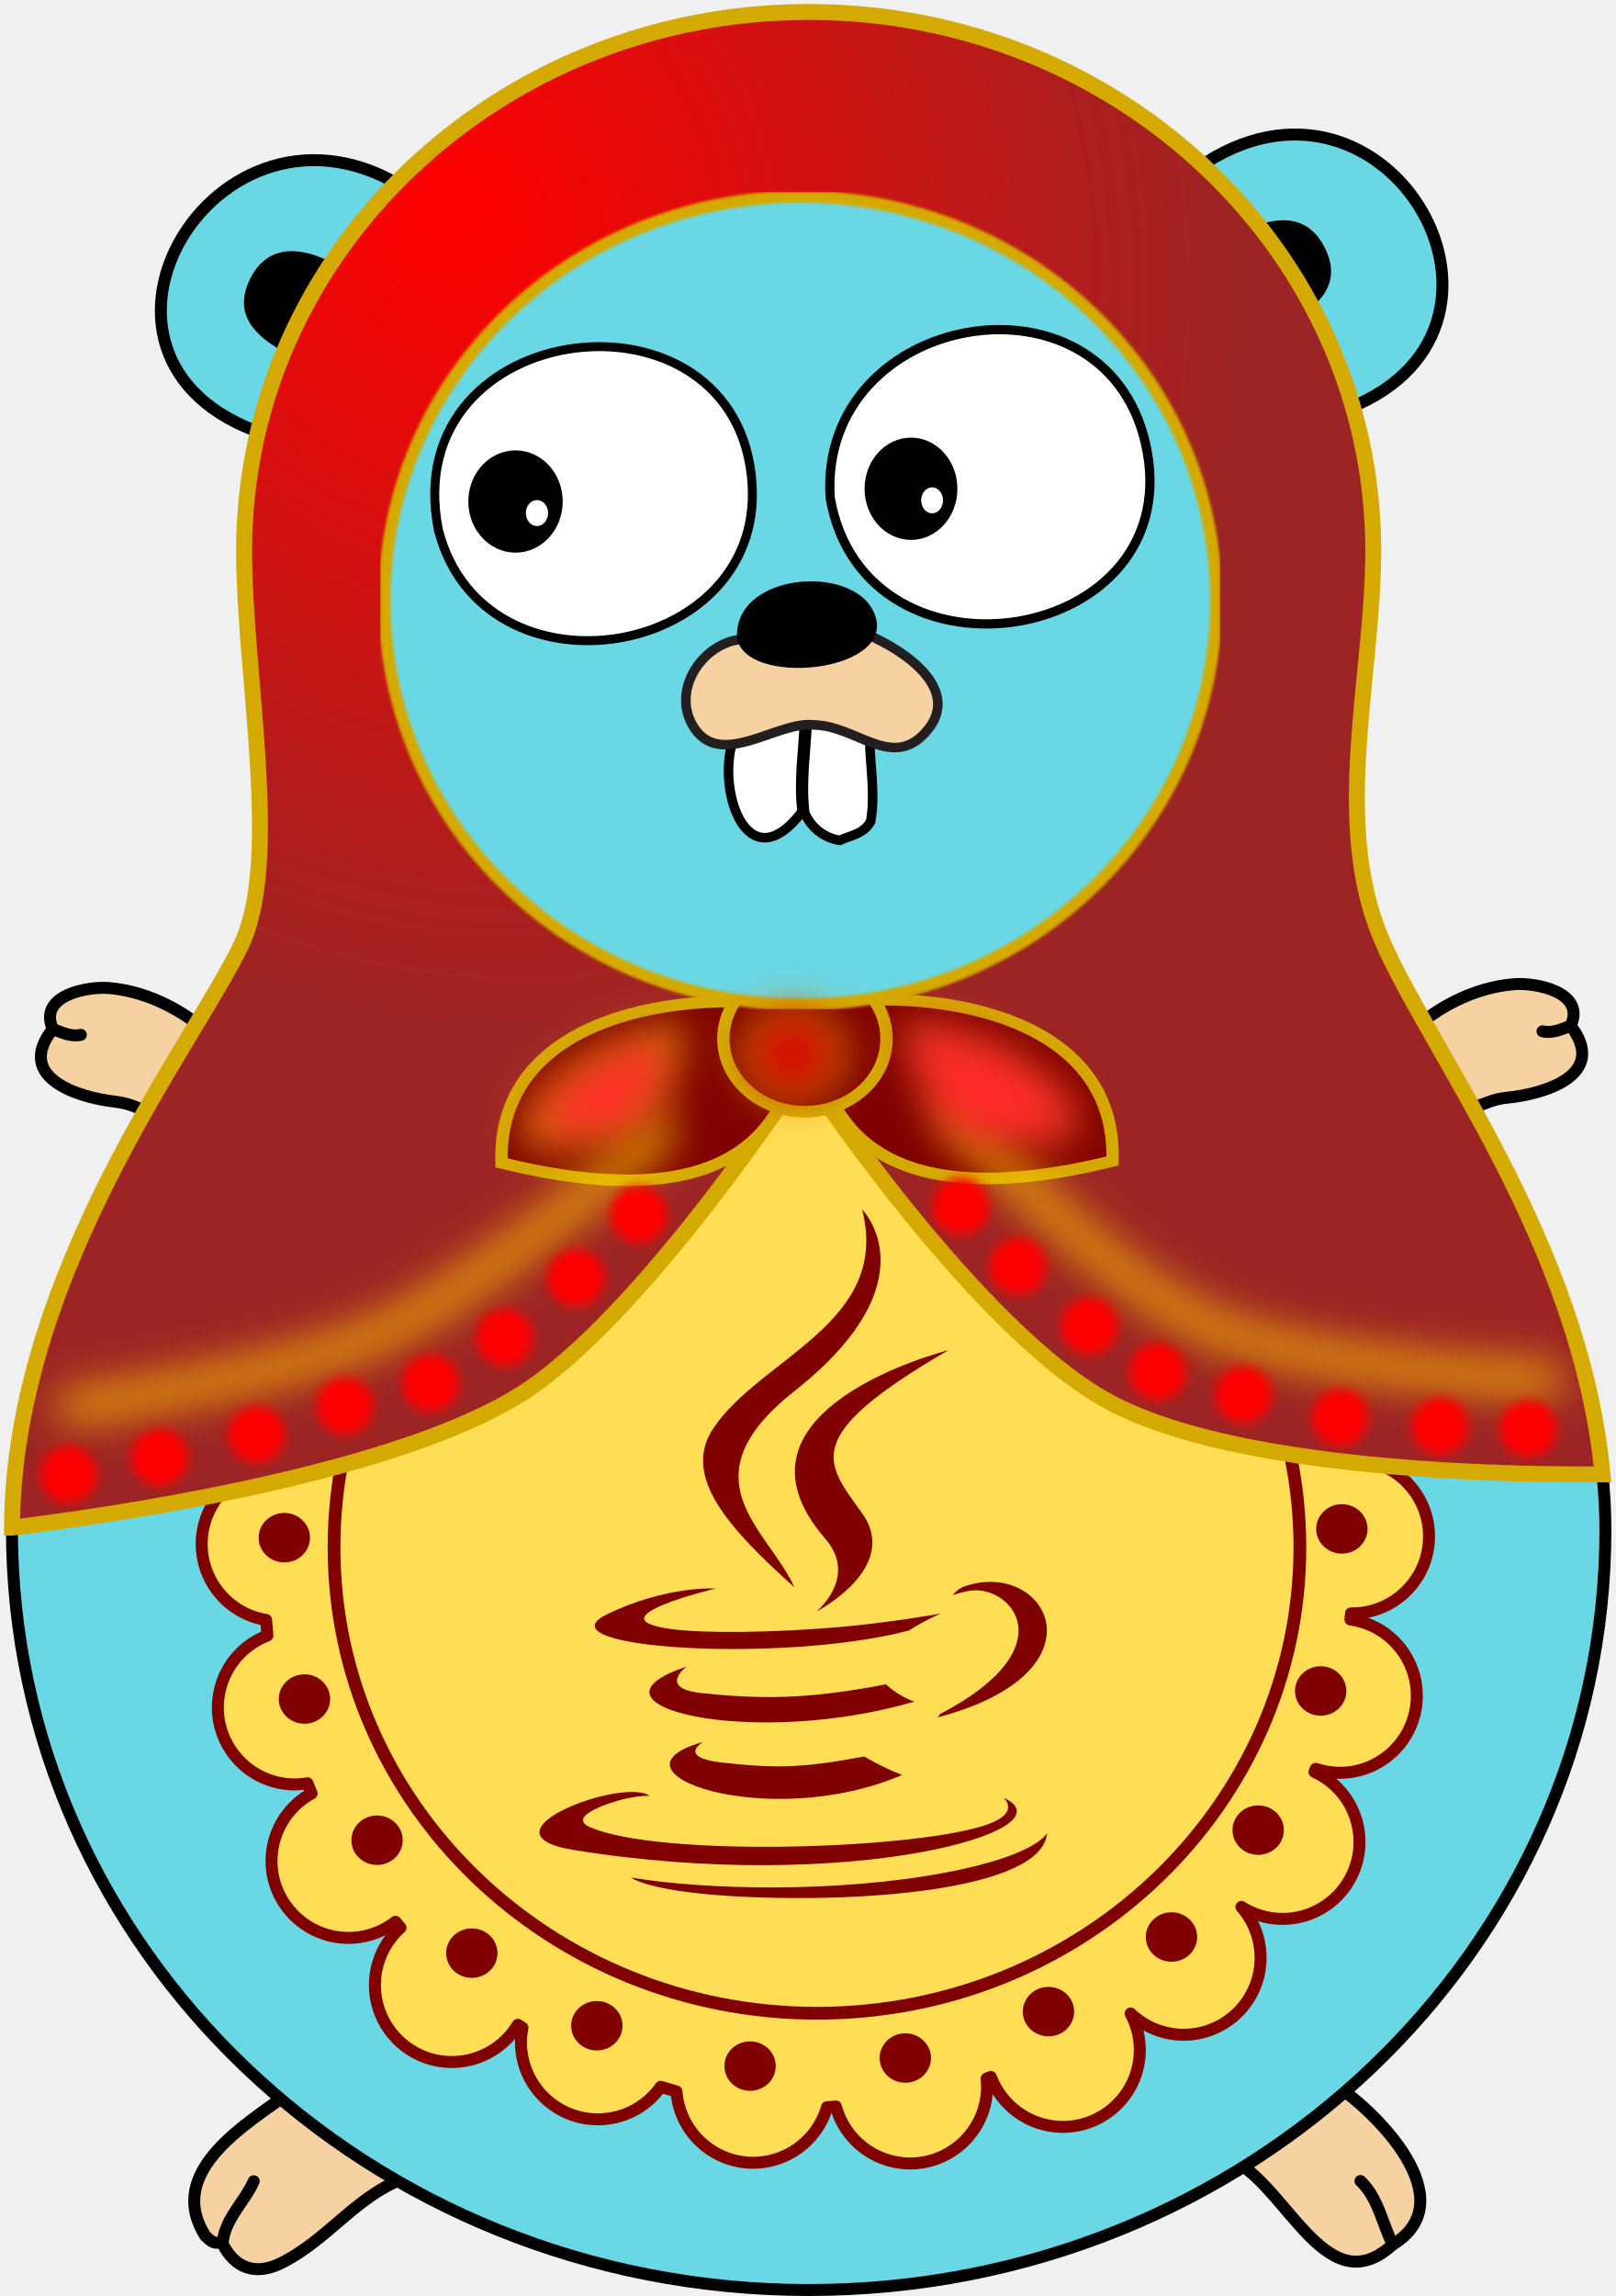
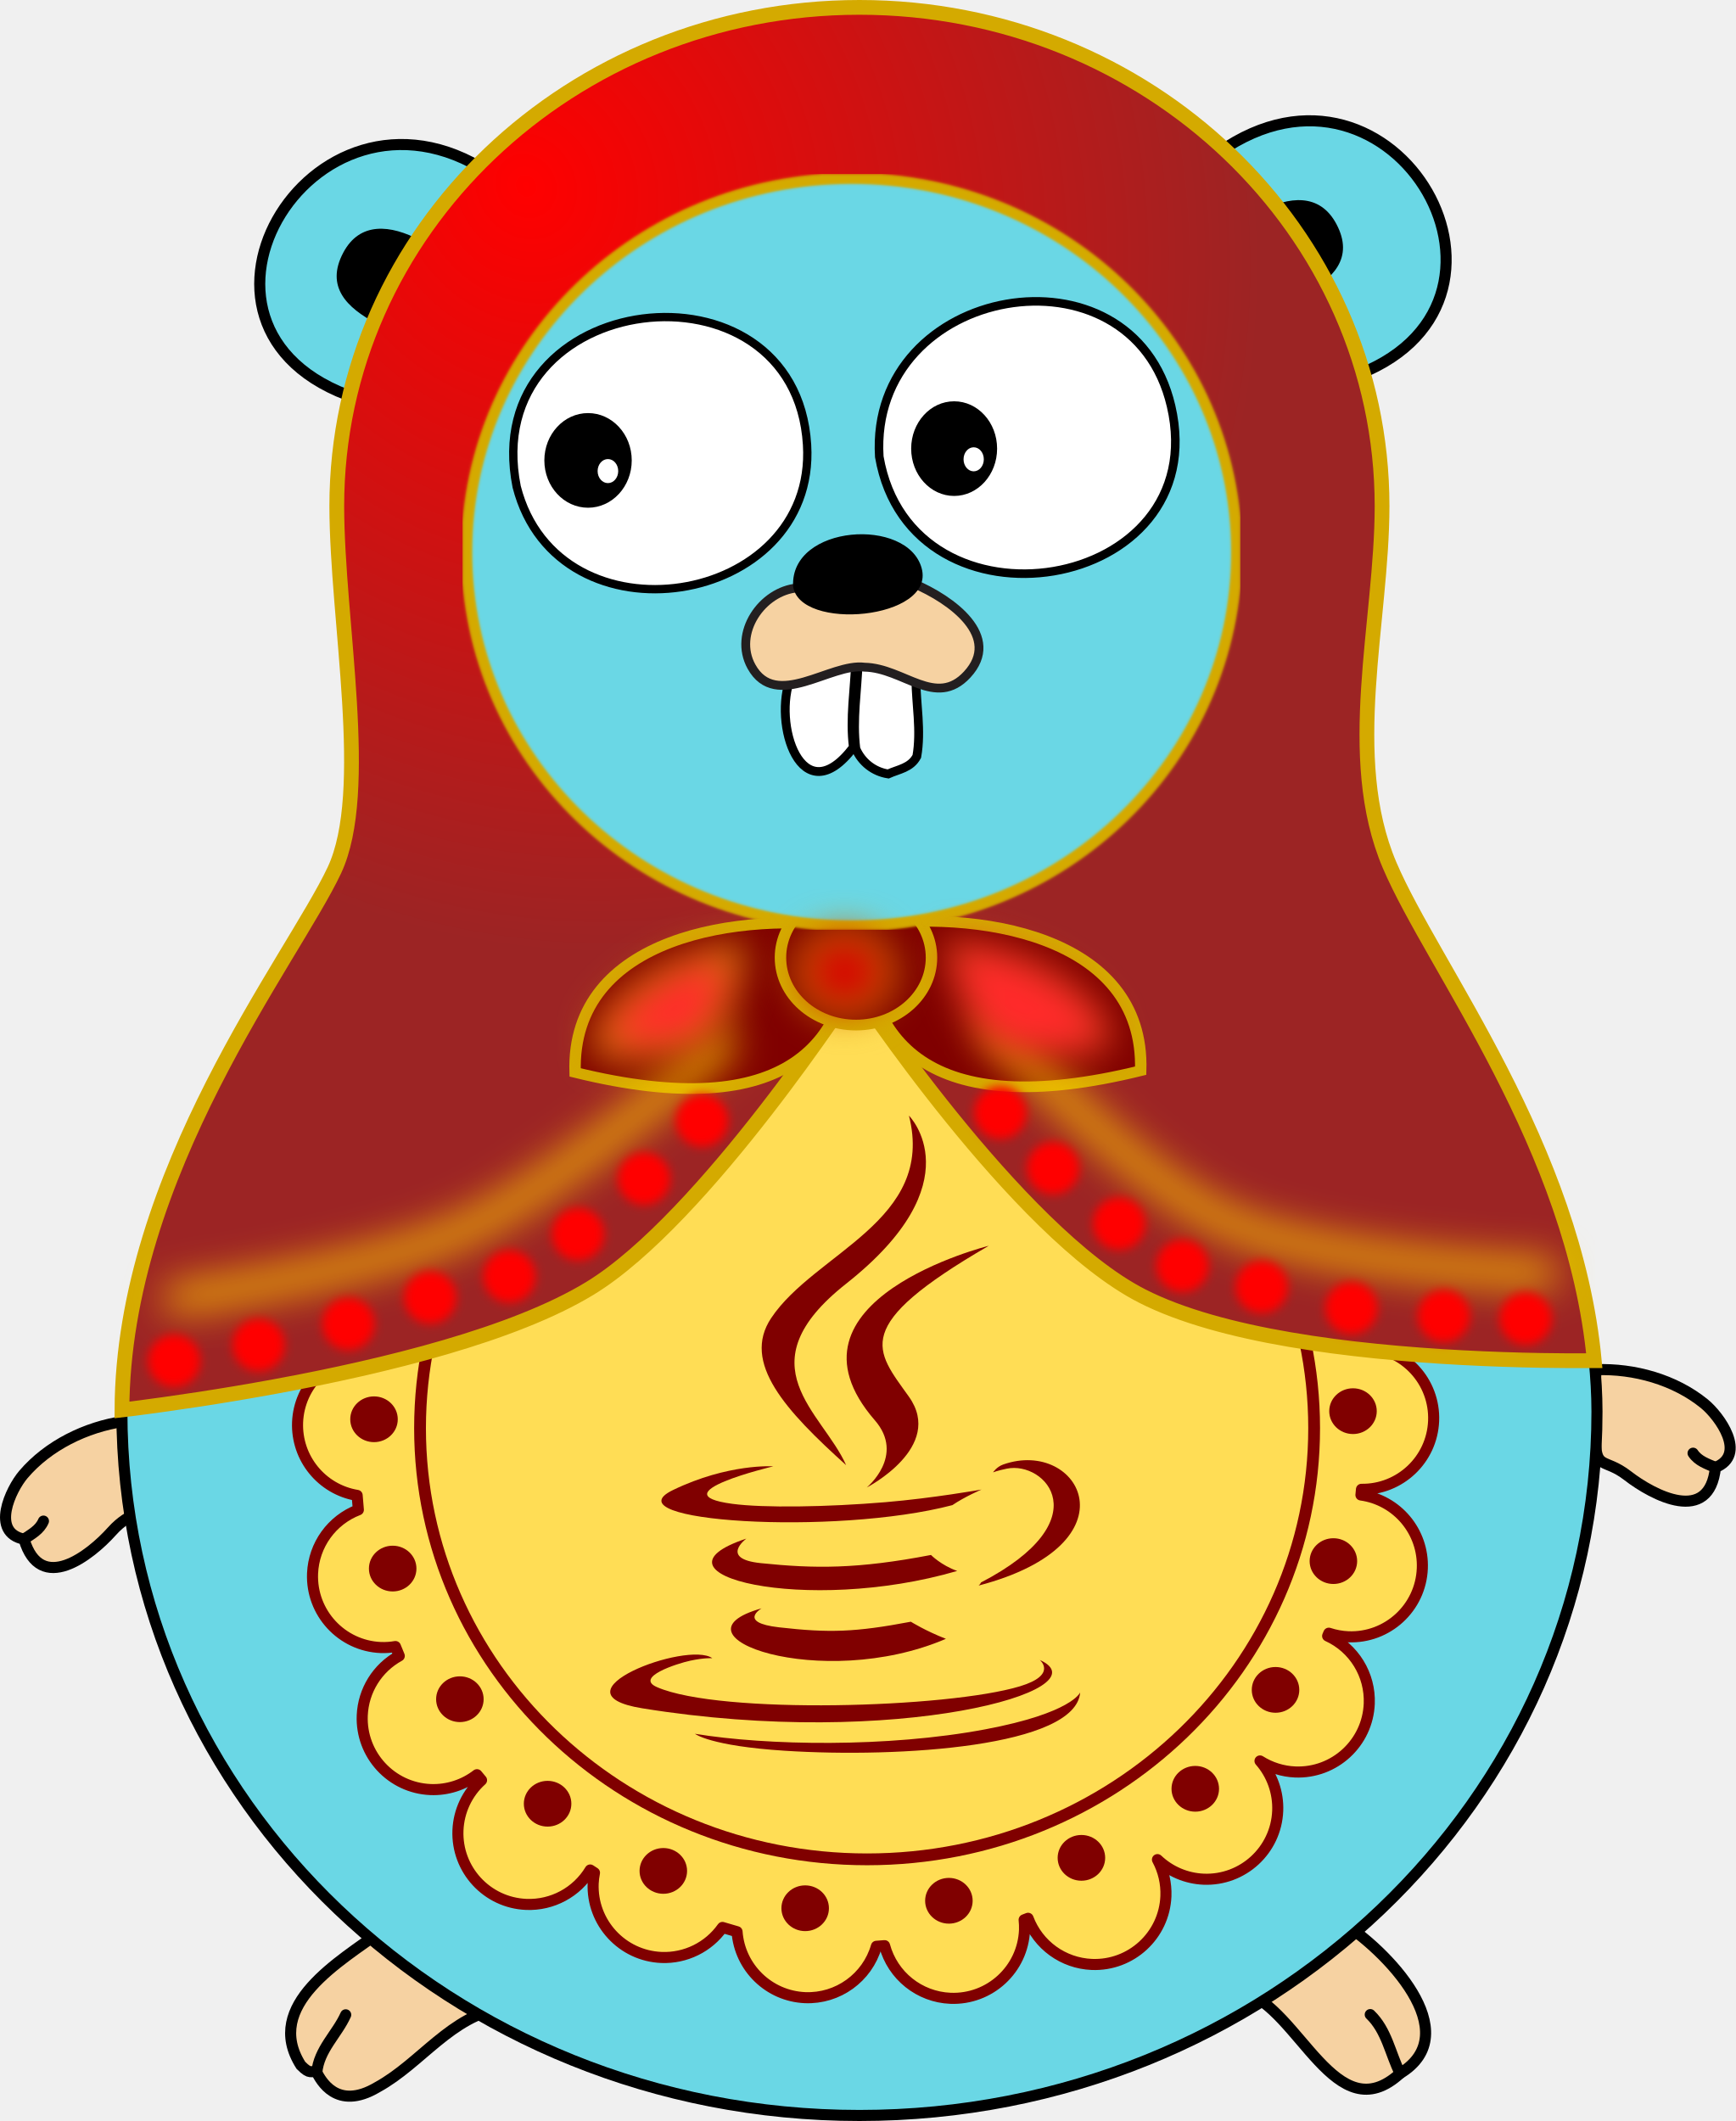
- <svg xmlns="http://www.w3.org/2000/svg" xmlns:xlink="http://www.w3.org/1999/xlink" version="1.1" id="レイヤー_1" x="0px" y="0px" width="405.372" height="575.93" viewBox="0 0 405.372 575.93" enable-background="new 0 0 401.98 559.472" xml:space="preserve">
+ <svg xmlns="http://www.w3.org/2000/svg" xmlns:xlink="http://www.w3.org/1999/xlink" version="1.1" id="レイヤー_1" x="0px" y="0px" width="470.444" height="574.93" viewBox="0 0 470.444 574.93" enable-background="new 0 0 401.98 559.472" xml:space="preserve">
  <defs id="defs3492">
    <linearGradient id="platok">
      <stop style="stop-color:#ff0000;stop-opacity:1" offset="0" id="stop5815" />
      <stop style="stop-color:#9c2424;stop-opacity:1" offset="1" id="stop5817" />
    </linearGradient>
-     <radialGradient xlink:href="#platok" id="radialGradient5833" cx="65.653" cy="149.769" fx="65.653" fy="149.769" r="201.105" gradientTransform="matrix(0.592481,0.8905042,-0.7931381,0.5277002,192.4589,-86.06438)" gradientUnits="userSpaceOnUse" />
+     <radialGradient xlink:href="#platok" id="radialGradient5833" cx="65.653" cy="149.769" fx="65.653" fy="149.769" r="201.105" gradientTransform="matrix(0.592481,0.8905042,-0.7931381,0.5277002,222.5001,-87.0644)" gradientUnits="userSpaceOnUse" />
    <filter style="color-interpolation-filters:sRGB" id="filter7047" x="-0.268" width="1.536" y="-0.385" height="1.77">
      <feGaussianBlur stdDeviation="4.899" id="feGaussianBlur7049" />
    </filter>
    <filter style="color-interpolation-filters:sRGB" id="filter7051" x="-0.498" width="1.996" y="-0.557" height="2.114">
      <feGaussianBlur stdDeviation="4.899" id="feGaussianBlur7053" />
    </filter>
    <filter style="color-interpolation-filters:sRGB" id="filter7055" x="-0.316" width="1.631" y="-0.42" height="1.84">
      <feGaussianBlur stdDeviation="4.899" id="feGaussianBlur7057" />
    </filter>
    <filter style="color-interpolation-filters:sRGB" id="filter7733" x="-0.009" width="1.017" y="-0.041" height="1.082">
      <feGaussianBlur stdDeviation="1.387" id="feGaussianBlur7735" />
    </filter>
    <filter style="color-interpolation-filters:sRGB" id="filter7765" x="-0.034" width="1.069" y="-0.175" height="1.349">
      <feGaussianBlur stdDeviation="5.375" id="feGaussianBlur7767" />
    </filter>
    <filter style="color-interpolation-filters:sRGB" id="filter7857" x="-0.005" width="1.009" y="-0.005" height="1.01">
      <feGaussianBlur stdDeviation="0.411" id="feGaussianBlur7859" />
    </filter>
  </defs>
-   <g transform="translate(-14.45201,-2.785073)" id="g4680-5">
+   <g transform="translate(15.58921,-3.785093)" id="g4680-5">
    <path style="clip-rule:evenodd;fill:#6ad7e5;fill-opacity:1;fill-rule:evenodd;stroke:#000000;stroke-width:3;stroke-linecap:round" id="path3442-5" d="m 314.895,44.984 c 47.727,-33.523 90.856,42.111 35.388,61.141 L 314.895,44.984 Z" />
    <path style="clip-rule:evenodd;fill-rule:evenodd" id="path3454-1" d="m 337.716,83.667 c 7.955,-4.208 13.791,-9.923 8.925,-19.124 -4.505,-8.518 -12.874,-7.593 -20.83,-3.385 l 11.905,22.509 z" />
  </g>
-   <g id="g3872" transform="translate(475.0953,-6.422516)">
+   <g id="g3872" transform="translate(505.1365,-7.422536)">
    <path id="path3440-6" d="m -405.701,116.242 c -60.297,-16.956 -15.461,-93.664 32.959,-62.113 l -32.959,62.113 z" style="clip-rule:evenodd;fill:#6ad7e5;fill-opacity:1;fill-rule:evenodd;stroke:#000000;stroke-width:3;stroke-linecap:round" />
    <path id="path3452-0" d="m -403.185,95.056 c -7.955,-4.208 -13.791,-9.923 -8.925,-19.124 4.505,-8.518 12.874,-7.593 20.83,-3.385 l -11.905,22.509 z" style="clip-rule:evenodd;fill-rule:evenodd" />
  </g>
-   <g id="g3868" transform="matrix(0.7533333,0.6576389,-0.6576389,0.7533333,568.1992,337.6163)">
+   <g id="g3868" transform="matrix(0.972039,-0.2348195,0.2348195,0.972039,392.0706,10.22863)">
    <path id="path3436-7" d="m -470.35,305.071 c 0.764,15.751 16.499,8.463 23.626,3.539 6.765,-4.675 8.743,-0.789 9.337,-10.015 0.389,-6.064 1.088,-12.128 0.744,-18.216 -10.23,-0.927 -21.357,1.509 -29.744,7.602 -4.32,3.139 -12.42,13.158 -3.963,17.09" style="clip-rule:evenodd;fill:#f6d2a2;fill-rule:evenodd;stroke:#000000;stroke-width:3;stroke-linecap:round" />
    <path id="path3438-1" d="m -470.35,305.071 c 2.29,-0.852 4.717,-1.457 6.271,-3.528" style="clip-rule:evenodd;fill:#c6b198;fill-rule:evenodd;stroke:#000000;stroke-width:3;stroke-linecap:round" />
  </g>
-   <g id="g3864" transform="matrix(0.7619769,-0.6476042,0.6476042,0.7619769,268.9311,-26.05649)">
+   <g id="g3864" transform="matrix(0.9985115,0.05454227,-0.05454227,0.9985115,569.1747,106.0478)">
    <path id="path3456-6" d="m -88.153,296.977 c -0.764,15.751 -16.499,8.463 -23.626,3.539 -6.765,-4.675 -8.743,-0.789 -9.337,-10.015 -0.389,-6.064 -1.088,-12.128 -0.744,-18.216 10.23,-0.927 21.357,1.509 29.744,7.602 4.319,3.139 12.42,13.158 3.963,17.09" style="clip-rule:evenodd;fill:#f6d2a2;fill-rule:evenodd;stroke:#000000;stroke-width:3;stroke-linecap:round" />
    <path id="path3458-9" d="m -88.153,296.977 c -2.29,-0.852 -4.717,-1.457 -6.271,-3.528" style="clip-rule:evenodd;fill:#c6b198;fill-rule:evenodd;stroke:#000000;stroke-width:3;stroke-linecap:round" />
  </g>
-   <path style="clip-rule:evenodd;fill:#f6d2a2;fill-rule:evenodd;stroke:#000000;stroke-width:3;stroke-linecap:round" d="m 333.354,521.844 c 12.123,7.501 34.282,30.182 16.096,41.18 -17.474,15.999 -27.254,-17.561 -42.591,-22.211 6.605,-8.97 14.977,-17.149 26.495,-18.969 z" id="path3444-5" />
-   <path style="clip-rule:evenodd;fill:none;fill-rule:evenodd;stroke:#000000;stroke-width:3;stroke-linecap:round" d="m 349.45,563.023 c -2.696,-5.361 -3.601,-11.618 -8.102,-15.939" id="path3446-0" />
-   <path style="clip-rule:evenodd;fill:#f6d2a2;fill-rule:evenodd;stroke:#000000;stroke-width:3;stroke-linecap:round" d="m 106.383,545.184 c -14.229,2.202 -22.238,15.039 -34.1,21.558 -11.178,6.665 -15.454,-2.134 -16.461,-3.92 -1.752,-0.799 -1.605,0.744 -4.309,-1.979 -10.362,-16.354 10.797,-28.308 21.815,-36.432 15.346,-3.102 24.963,10.202 33.055,20.773 z" id="path3448-9" />
-   <path style="clip-rule:evenodd;fill:none;fill-rule:evenodd;stroke:#000000;stroke-width:3;stroke-linecap:round" d="m 55.823,562.821 c 0.542,-6.233 5.484,-10.407 7.838,-15.677" id="path3450-2" />
-   <path style="fill:#6ad7e5;fill-opacity:1;stroke:#000000;stroke-width:3;stroke-miterlimit:4;stroke-dasharray:none" d="m 3.013,383.176 c -5.6e-4,0.147 -0.019,0.291 -0.019,0.438 -1.3e-4,105.385 89.499,190.816 199.902,190.816 110.404,8.7e-4 199.904,-85.431 199.904,-190.816 -0.005,-4.655 -0.294,-9.237 -0.725,-13.777 -4.407,0.017 -9.089,0.021 -14.555,-0.08 -6.562,-0.121 -13.76,-0.351 -21.289,-0.75 -7.529,-0.399 -15.389,-0.969 -23.275,-1.766 -7.886,-0.797 -15.797,-1.822 -23.43,-3.135 -3.816,-0.656 -7.564,-1.384 -11.203,-2.191 -3.639,-0.808 -7.168,-1.696 -10.553,-2.67 -3.385,-0.974 -6.623,-2.036 -9.678,-3.191 -3.054,-1.155 -5.924,-2.405 -8.572,-3.756 -2.126,-1.085 -4.291,-2.361 -6.48,-3.803 -2.19,-1.441 -4.405,-3.046 -6.633,-4.787 -2.228,-1.741 -4.468,-3.619 -6.707,-5.604 -2.239,-1.985 -4.477,-4.078 -6.701,-6.25 -4.449,-4.343 -8.843,-9.003 -13.076,-13.754 -4.233,-4.751 -8.305,-9.593 -12.111,-14.299 -3.806,-4.706 -7.346,-9.278 -10.516,-13.486 -3.17,-4.209 -5.97,-8.056 -8.293,-11.314 -4.647,-6.517 -7.391,-10.68 -7.391,-10.68 0,0 -2.55,3.942 -6.859,10.15 -4.31,6.209 -10.378,14.683 -17.418,23.748 -3.52,4.532 -7.283,9.212 -11.189,13.83 -3.906,4.618 -7.956,9.173 -12.051,13.457 -4.095,4.284 -8.234,8.297 -12.32,11.828 -2.043,1.766 -4.072,3.411 -6.076,4.91 -2.004,1.499 -3.982,2.85 -5.922,4.029 -2.56,1.557 -5.346,3.053 -8.318,4.49 -2.972,1.438 -6.131,2.817 -9.439,4.139 -3.309,1.322 -6.767,2.587 -10.336,3.795 -3.569,1.208 -7.25,2.361 -11.002,3.459 -7.505,2.196 -15.301,4.175 -23.082,5.947 -7.781,1.772 -15.547,3.339 -22.994,4.711 -7.447,1.372 -14.573,2.549 -21.074,3.543 -6.501,0.994 -12.377,1.806 -17.322,2.445 -1.968,0.255 -1.541,0.172 -3.195,0.373 z" id="path4764" />
-   <path style="fill:#ffdd55;fill-opacity:1;stroke:#800000;stroke-width:3;stroke-miterlimit:4;stroke-dasharray:none;stroke-linejoin:round;stroke-linecap:round" d="m 208.18,262.626 a 136.649,133.071 2.334 0 0 -139.003,105.388 19.317,19.317 0 0 0 -18.562,18.508 19.317,19.317 0 0 0 16.145,19.826 136.649,133.071 2.334 0 0 0.327,3.915 19.317,19.317 0 0 0 -12.413,17.239 19.317,19.317 0 0 0 18.514,20.087 19.317,19.317 0 0 0 3.948,-0.267 136.649,133.071 2.334 0 0 1.042,2.537 19.317,19.317 0 0 0 -10.037,16.142 19.317,19.317 0 0 0 18.514,20.087 19.317,19.317 0 0 0 12.583,-4.028 136.649,133.071 2.334 0 0 1.237,1.489 19.317,19.317 0 0 0 -6.392,13.581 19.317,19.317 0 0 0 18.514,20.089 19.317,19.317 0 0 0 17.328,-9.329 136.649,133.071 2.334 0 0 1.161,0.759 19.317,19.317 0 0 0 -0.357,2.865 19.317,19.317 0 0 0 18.516,20.087 19.317,19.317 0 0 0 16.529,-8.138 136.649,133.071 2.334 0 0 3.954,1.156 19.317,19.317 0 0 0 18.453,17.878 19.317,19.317 0 0 0 19.315,-13.924 136.649,133.071 2.334 0 0 2.22,-0.171 19.317,19.317 0 0 0 17.84,14.268 19.317,19.317 0 0 0 20.087,-18.514 19.317,19.317 0 0 0 -0.104,-2.762 136.649,133.071 2.334 0 0 1.065,-0.412 19.317,19.317 0 0 0 17.276,12.511 19.317,19.317 0 0 0 20.087,-18.514 19.317,19.317 0 0 0 -2.294,-9.902 19.317,19.317 0 0 0 12.507,5.307 19.317,19.317 0 0 0 20.087,-18.516 19.317,19.317 0 0 0 -4.8,-13.535 19.317,19.317 0 0 0 9.527,2.988 19.317,19.317 0 0 0 20.087,-18.514 19.317,19.317 0 0 0 -11.282,-18.35 136.649,133.071 2.334 0 0 0.32,-0.755 19.317,19.317 0 0 0 5.256,0.971 19.317,19.317 0 0 0 20.087,-18.514 19.317,19.317 0 0 0 -16.634,-19.917 136.649,133.071 2.334 0 0 0.143,-1.54 19.317,19.317 0 0 0 19.553,-18.516 19.317,19.317 0 0 0 -18.514,-20.087 19.317,19.317 0 0 0 -4.052,0.284 136.649,133.071 2.334 0 0 -127.777,-103.754 z" id="path4785" />
-   <ellipse style="fill:#800000;fill-opacity:0;stroke:#800000;stroke-width:3.196;stroke-miterlimit:4;stroke-dasharray:none" id="path4955" cx="204.973" cy="388.127" rx="121.168" ry="116.876" />
-   <path style="fill:url(#radialGradient5833);fill-opacity:1;stroke:#d4aa00;stroke-width:4;stroke-miterlimit:4;stroke-dasharray:none" d="m 3.013,383.176 c 1.654,-0.201 1.227,-0.118 3.195,-0.373 4.945,-0.64 10.821,-1.451 17.322,-2.445 6.501,-0.994 13.627,-2.171 21.074,-3.543 7.447,-1.372 15.213,-2.938 22.994,-4.711 7.781,-1.772 15.577,-3.751 23.082,-5.947 3.752,-1.098 7.433,-2.251 11.002,-3.459 3.569,-1.208 7.027,-2.473 10.336,-3.795 3.309,-1.322 6.467,-2.701 9.439,-4.139 2.972,-1.438 5.759,-2.934 8.318,-4.49 1.94,-1.18 3.918,-2.531 5.922,-4.029 2.004,-1.499 4.033,-3.145 6.076,-4.91 4.086,-3.531 8.226,-7.544 12.32,-11.828 4.095,-4.284 8.145,-8.839 12.051,-13.457 3.906,-4.618 7.67,-9.298 11.189,-13.83 7.04,-9.065 13.108,-17.539 17.418,-23.748 4.31,-6.209 6.859,-10.15 6.859,-10.15 0,0 2.744,4.163 7.391,10.68 2.323,3.258 5.123,7.106 8.293,11.314 3.17,4.209 6.709,8.78 10.516,13.486 3.806,4.706 7.879,9.548 12.111,14.299 4.233,4.751 8.627,9.411 13.076,13.754 2.225,2.172 4.462,4.265 6.701,6.25 2.239,1.985 4.479,3.862 6.707,5.604 2.228,1.741 4.443,3.346 6.633,4.787 2.19,1.441 4.355,2.718 6.48,3.803 2.648,1.351 5.518,2.601 8.572,3.756 3.054,1.155 6.293,2.217 9.678,3.191 3.385,0.974 6.914,1.862 10.553,2.67 3.639,0.808 7.387,1.535 11.203,2.191 7.633,1.313 15.544,2.338 23.43,3.135 7.886,0.797 15.746,1.366 23.275,1.766 7.529,0.399 14.727,0.629 21.289,0.75 5.466,0.101 10.148,0.097 14.555,0.08 C 396.555,311.607 358.393,263.225 346.589,235.512 334.075,206.131 344.527,169.542 344.554,138.219 344.554,63.539 281.131,2.999 202.896,3 124.66,3 61.239,63.54 61.239,138.219 c 0.036,31.292 9.364,77.314 -0.639,98.645 -11.302,24.1 -57.347,82.11 -57.588,146.312 z" id="path3657" />
-   <g id="g4756" style="fill:#800000;fill-opacity:1;stroke:#d4aa00;stroke-width:5.101;stroke-miterlimit:4;stroke-dasharray:none;" transform="matrix(0.6086631,0,0,0.5682448,221.9936,157.7091)">
+   <path style="clip-rule:evenodd;fill:#f6d2a2;fill-rule:evenodd;stroke:#000000;stroke-width:3;stroke-linecap:round" d="m 363.395,520.844 c 12.123,7.501 34.282,30.182 16.096,41.18 -17.474,15.999 -27.254,-17.561 -42.591,-22.211 6.605,-8.97 14.977,-17.149 26.495,-18.969 z" id="path3444-5" />
+   <path style="clip-rule:evenodd;fill:none;fill-rule:evenodd;stroke:#000000;stroke-width:3;stroke-linecap:round" d="m 379.491,562.023 c -2.696,-5.361 -3.601,-11.618 -8.102,-15.939" id="path3446-0" />
+   <path style="clip-rule:evenodd;fill:#f6d2a2;fill-rule:evenodd;stroke:#000000;stroke-width:3;stroke-linecap:round" d="m 136.424,544.184 c -14.229,2.202 -22.238,15.039 -34.1,21.558 -11.178,6.665 -15.454,-2.134 -16.461,-3.92 -1.752,-0.799 -1.605,0.744 -4.309,-1.979 -10.362,-16.354 10.797,-28.308 21.815,-36.432 15.346,-3.102 24.963,10.202 33.055,20.773 z" id="path3448-9" />
+   <path style="clip-rule:evenodd;fill:none;fill-rule:evenodd;stroke:#000000;stroke-width:3;stroke-linecap:round" d="m 85.864,561.821 c 0.542,-6.233 5.484,-10.407 7.838,-15.677" id="path3450-2" />
+   <path style="fill:#6ad7e5;fill-opacity:1;stroke:#000000;stroke-width:3;stroke-miterlimit:4;stroke-dasharray:none" d="m 33.054,382.176 c -5.6e-4,0.147 -0.019,0.291 -0.019,0.438 -1.3e-4,105.385 89.499,190.816 199.902,190.816 110.404,8.7e-4 199.904,-85.431 199.904,-190.816 -0.005,-4.655 -0.294,-9.237 -0.725,-13.777 -4.407,0.017 -9.089,0.021 -14.555,-0.08 -6.562,-0.121 -13.76,-0.351 -21.289,-0.75 -7.529,-0.399 -15.389,-0.969 -23.275,-1.766 -7.886,-0.797 -15.797,-1.822 -23.43,-3.135 -3.816,-0.656 -7.564,-1.384 -11.203,-2.191 -3.639,-0.808 -7.168,-1.696 -10.553,-2.67 -3.385,-0.974 -6.623,-2.036 -9.678,-3.191 -3.054,-1.155 -5.924,-2.405 -8.572,-3.756 -2.126,-1.085 -4.291,-2.361 -6.48,-3.803 -2.19,-1.441 -4.405,-3.046 -6.633,-4.787 -2.228,-1.741 -4.468,-3.619 -6.707,-5.604 -2.239,-1.985 -4.477,-4.078 -6.701,-6.25 -4.449,-4.343 -8.843,-9.003 -13.076,-13.754 -4.233,-4.751 -8.305,-9.593 -12.111,-14.299 -3.806,-4.706 -7.346,-9.278 -10.516,-13.486 -3.17,-4.209 -5.97,-8.056 -8.293,-11.314 -4.647,-6.517 -7.391,-10.68 -7.391,-10.68 0,0 -2.55,3.942 -6.859,10.15 -4.31,6.209 -10.378,14.683 -17.418,23.748 -3.52,4.532 -7.283,9.212 -11.189,13.83 -3.906,4.618 -7.956,9.173 -12.051,13.457 -4.095,4.284 -8.234,8.297 -12.32,11.828 -2.043,1.766 -4.072,3.411 -6.076,4.91 -2.004,1.499 -3.982,2.85 -5.922,4.029 -2.56,1.557 -5.346,3.053 -8.318,4.49 -2.972,1.438 -6.131,2.817 -9.439,4.139 -3.309,1.322 -6.767,2.587 -10.336,3.795 -3.569,1.208 -7.25,2.361 -11.002,3.459 -7.505,2.196 -15.301,4.175 -23.082,5.947 -7.781,1.772 -15.547,3.339 -22.994,4.711 -7.447,1.372 -14.573,2.549 -21.074,3.543 -6.501,0.994 -12.377,1.806 -17.322,2.445 -1.968,0.255 -1.541,0.172 -3.195,0.373 z" id="path4764" />
+   <path style="fill:#ffdd55;fill-opacity:1;stroke:#800000;stroke-width:3;stroke-linecap:round;stroke-linejoin:round;stroke-miterlimit:4;stroke-dasharray:none" d="m 238.221,261.626 a 136.649,133.071 2.334 0 0 -139.003,105.388 19.317,19.317 0 0 0 -18.562,18.508 19.317,19.317 0 0 0 16.145,19.826 136.649,133.071 2.334 0 0 0.327,3.915 19.317,19.317 0 0 0 -12.413,17.239 19.317,19.317 0 0 0 18.514,20.087 19.317,19.317 0 0 0 3.948,-0.267 136.649,133.071 2.334 0 0 1.042,2.537 19.317,19.317 0 0 0 -10.037,16.142 19.317,19.317 0 0 0 18.514,20.087 19.317,19.317 0 0 0 12.583,-4.028 136.649,133.071 2.334 0 0 1.237,1.489 19.317,19.317 0 0 0 -6.392,13.581 19.317,19.317 0 0 0 18.514,20.089 19.317,19.317 0 0 0 17.328,-9.329 136.649,133.071 2.334 0 0 1.161,0.759 19.317,19.317 0 0 0 -0.357,2.865 19.317,19.317 0 0 0 18.516,20.087 19.317,19.317 0 0 0 16.529,-8.138 136.649,133.071 2.334 0 0 3.954,1.156 19.317,19.317 0 0 0 18.453,17.878 19.317,19.317 0 0 0 19.315,-13.924 136.649,133.071 2.334 0 0 2.22,-0.171 19.317,19.317 0 0 0 17.84,14.268 19.317,19.317 0 0 0 20.087,-18.514 19.317,19.317 0 0 0 -0.104,-2.762 136.649,133.071 2.334 0 0 1.065,-0.412 19.317,19.317 0 0 0 17.276,12.511 19.317,19.317 0 0 0 20.087,-18.514 19.317,19.317 0 0 0 -2.294,-9.902 19.317,19.317 0 0 0 12.507,5.307 19.317,19.317 0 0 0 20.087,-18.516 19.317,19.317 0 0 0 -4.8,-13.535 19.317,19.317 0 0 0 9.527,2.988 19.317,19.317 0 0 0 20.087,-18.514 19.317,19.317 0 0 0 -11.282,-18.35 136.649,133.071 2.334 0 0 0.32,-0.755 19.317,19.317 0 0 0 5.256,0.971 19.317,19.317 0 0 0 20.087,-18.514 19.317,19.317 0 0 0 -16.634,-19.917 136.649,133.071 2.334 0 0 0.143,-1.54 19.317,19.317 0 0 0 19.553,-18.516 19.317,19.317 0 0 0 -18.514,-20.087 19.317,19.317 0 0 0 -4.052,0.284 136.649,133.071 2.334 0 0 -127.777,-103.754 z" id="path4785" />
+   <ellipse style="fill:#800000;fill-opacity:0;stroke:#800000;stroke-width:3.196;stroke-miterlimit:4;stroke-dasharray:none" id="path4955" cx="235.014" cy="387.127" rx="121.168" ry="116.876" />
+   <path style="fill:url(#radialGradient5833);fill-opacity:1;stroke:#d4aa00;stroke-width:4;stroke-miterlimit:4;stroke-dasharray:none" d="m 33.054,382.176 c 1.654,-0.201 1.227,-0.118 3.195,-0.373 4.945,-0.64 10.821,-1.451 17.322,-2.445 6.501,-0.994 13.627,-2.171 21.074,-3.543 7.447,-1.372 15.213,-2.938 22.994,-4.711 7.781,-1.772 15.577,-3.751 23.082,-5.947 3.752,-1.098 7.433,-2.251 11.002,-3.459 3.569,-1.208 7.027,-2.473 10.336,-3.795 3.309,-1.322 6.467,-2.701 9.439,-4.139 2.972,-1.438 5.759,-2.934 8.318,-4.49 1.94,-1.18 3.918,-2.531 5.922,-4.029 2.004,-1.499 4.033,-3.145 6.076,-4.91 4.086,-3.531 8.226,-7.544 12.32,-11.828 4.095,-4.284 8.145,-8.839 12.051,-13.457 3.906,-4.618 7.67,-9.298 11.189,-13.83 7.04,-9.065 13.108,-17.539 17.418,-23.748 4.31,-6.209 6.859,-10.15 6.859,-10.15 0,0 2.744,4.163 7.391,10.68 2.323,3.258 5.123,7.106 8.293,11.314 3.17,4.209 6.709,8.78 10.516,13.486 3.806,4.706 7.879,9.548 12.111,14.299 4.233,4.751 8.627,9.411 13.076,13.754 2.225,2.172 4.462,4.265 6.701,6.25 2.239,1.985 4.479,3.862 6.707,5.604 2.228,1.741 4.443,3.346 6.633,4.787 2.19,1.441 4.355,2.718 6.48,3.803 2.648,1.351 5.518,2.601 8.572,3.756 3.054,1.155 6.293,2.217 9.678,3.191 3.385,0.974 6.914,1.862 10.553,2.67 3.639,0.808 7.387,1.535 11.203,2.191 7.633,1.313 15.544,2.338 23.43,3.135 7.886,0.797 15.746,1.366 23.275,1.766 7.529,0.399 14.727,0.629 21.289,0.75 5.466,0.101 10.148,0.097 14.555,0.08 C 426.596,310.607 388.434,262.225 376.63,234.512 364.116,205.131 374.568,168.542 374.595,137.219 374.596,62.539 311.173,1.999 232.937,2 154.702,2 91.28,62.54 91.281,137.219 c 0.036,31.292 9.364,77.314 -0.639,98.645 -11.302,24.1 -57.347,82.11 -57.588,146.312 z" id="path3657" />
+   <g id="g4756" style="fill:#800000;fill-opacity:1;stroke:#d4aa00;stroke-width:5.101;stroke-miterlimit:4;stroke-dasharray:none" transform="matrix(0.6086631,0,0,0.5682448,252.0348,156.7091)">
    <path id="path4732-5" d="m -29.508,165.956 c 49.391,-8.148 125.291,3.89 123.376,69.003 -95.167,25.098 -123.863,-14.599 -123.376,-69.003 z" style="fill:#800000;fill-opacity:1;fill-rule:evenodd;stroke:#d4aa00;stroke-width:5.101;stroke-linecap:butt;stroke-linejoin:miter;stroke-miterlimit:4;stroke-dasharray:none;stroke-opacity:1" />
    <path id="path4732" d="m -34.605,166.775 c -49.391,-8.148 -125.291,3.89 -123.376,69.003 95.167,25.098 123.863,-14.599 123.376,-69.003 z" style="fill:#800000;fill-opacity:1;fill-rule:evenodd;stroke:#d4aa00;stroke-width:5.101;stroke-linecap:butt;stroke-linejoin:miter;stroke-miterlimit:4;stroke-dasharray:none;stroke-opacity:1" />
    <ellipse ry="32.195" rx="33.626" cy="181.006" cx="-32.91" id="path4730" style="fill:#800000;fill-opacity:1;stroke:#d4aa00;stroke-width:5.101;stroke-miterlimit:4;stroke-dasharray:none" />
  </g>
-   <ellipse style="fill:#6ad7e5;fill-opacity:1;stroke:#d4aa00;stroke-width:3;stroke-miterlimit:4;stroke-dasharray:none;filter:url(#filter7857)" id="path4728" cx="200.794" cy="150.667" rx="104.342" ry="101.306" />
-   <g id="g4705" transform="matrix(0.7986125,0,0,0.7986125,422.3156,41.08486)">
+   <ellipse style="fill:#6ad7e5;fill-opacity:1;stroke:#d4aa00;stroke-width:3;stroke-miterlimit:4;stroke-dasharray:none;filter:url(#filter7857)" id="path4728" cx="230.835" cy="149.667" rx="104.342" ry="101.306" />
+   <g id="g4705" transform="matrix(0.7986125,0,0,0.7986125,452.3568,40.08484)">
    <path id="path3464-7" d="m -268.009,104.834 c 10.838,63.003 113.822,46.345 99.03,-17.197 -13.264,-56.98 -102.632,-41.208 -99.03,17.197" style="clip-rule:evenodd;fill:#ffffff;fill-rule:evenodd;stroke:#000000;stroke-width:2.908;stroke-linecap:round" />
    <path id="path3466-4" d="m -391.075,115.024 c 14.047,54.85 101.864,40.807 98.554,-14.213 -3.966,-65.895 -111.984,-53.18 -98.554,14.213" style="clip-rule:evenodd;fill:#ffffff;fill-rule:evenodd;stroke:#000000;stroke-width:2.821;stroke-linecap:round" />
    <path id="path3468-3" d="m -255.584,180.436 c 0.046,8.191 1.861,17.387 0.312,26.101 -2.091,3.952 -6.193,4.37 -9.729,5.967 -4.89,-0.767 -9.002,-3.978 -10.963,-8.552 -1.255,-9.946 0.468,-19.576 0.785,-29.526 l 19.595,6.01 z" style="clip-rule:evenodd;fill:#ffffff;fill-rule:evenodd;stroke:#000000;stroke-width:3;stroke-linecap:round" />
    <g id="g3470-5" transform="translate(-474.178,10.67439)">
      <ellipse id="ellipse3472-6" ry="16.062" rx="14.829" cy="95.404" cx="107.324" style="clip-rule:evenodd;fill-rule:evenodd" />
      <ellipse id="ellipse3474-4" ry="4.082" rx="3.496" cy="99.029" cx="114.069" style="clip-rule:evenodd;fill:#ffffff;fill-rule:evenodd" />
    </g>
    <g id="g3476-5" transform="translate(-474.178,10.67439)">
      <ellipse id="ellipse3478-9" ry="16.062" rx="14.582" cy="91.404" cx="231.571" style="clip-rule:evenodd;fill-rule:evenodd" />
      <ellipse id="ellipse3480-4" ry="4.082" rx="3.438" cy="95.029" cx="238.204" style="clip-rule:evenodd;fill:#ffffff;fill-rule:evenodd" />
    </g>
    <path id="path3482-4" d="m -297.961,179.544 c -6.47,15.68 3.608,47.035 21.163,23.908 -1.255,-9.946 0.468,-19.576 0.785,-29.526 l -21.948,5.618 z" style="clip-rule:evenodd;fill:#ffffff;fill-rule:evenodd;stroke:#000000;stroke-width:3;stroke-linecap:round" />
    <g id="g3484-1" transform="translate(-474.178,10.67439)">
      <path id="path3486-2" d="m 178.431,138.673 c -12.059,1.028 -21.916,15.366 -15.646,26.709 8.303,15.024 26.836,-1.329 38.379,0.203 13.285,0.272 24.17,14.047 34.84,2.49 11.867,-12.854 -5.109,-25.373 -18.377,-30.97 l -39.196,1.568 z" style="clip-rule:evenodd;fill:#f6d2a2;fill-rule:evenodd;stroke:#231f20;stroke-width:3;stroke-linecap:round" />
      <path id="path3488-5" d="m 176.913,138.045 c -0.893,-20.891 38.938,-23.503 43.642,-6.016 4.692,17.446 -41.681,21.498 -43.642,6.016 -1.565,-12.363 0,0 0,0 z" style="clip-rule:evenodd;fill-rule:evenodd" />
    </g>
  </g>
-   <ellipse style="fill:#800000;fill-opacity:1;stroke:none;stroke-width:3;stroke-miterlimit:4;stroke-dasharray:none" id="path4961" cx="336.673" cy="383.517" rx="6.439" ry="6.2" />
-   <ellipse style="fill:#800000;fill-opacity:1;stroke:none;stroke-width:3;stroke-miterlimit:4;stroke-dasharray:none" id="path4961-3" cx="331.358" cy="424.163" rx="6.439" ry="6.2" />
-   <ellipse style="fill:#800000;fill-opacity:1;stroke:none;stroke-width:3;stroke-miterlimit:4;stroke-dasharray:none" id="path4961-3-7" cx="315.676" cy="459.069" rx="6.439" ry="6.2" />
-   <ellipse style="fill:#800000;fill-opacity:1;stroke:none;stroke-width:3;stroke-miterlimit:4;stroke-dasharray:none" id="path4961-3-7-2" cx="293.922" cy="485.881" rx="6.439" ry="6.2" />
-   <ellipse style="fill:#800000;fill-opacity:1;stroke:none;stroke-width:3;stroke-miterlimit:4;stroke-dasharray:none" id="path4961-3-7-2-1" cx="263.063" cy="504.599" rx="6.439" ry="6.2" />
-   <ellipse style="fill:#800000;fill-opacity:1;stroke:none;stroke-width:3;stroke-miterlimit:4;stroke-dasharray:none" id="path4961-3-7-2-1-7" cx="227.145" cy="516.235" rx="6.439" ry="6.2" />
-   <ellipse style="fill:#800000;fill-opacity:1;stroke:none;stroke-width:3;stroke-miterlimit:4;stroke-dasharray:none" id="path4961-3-7-2-1-7-1" cx="188.191" cy="518.258" rx="6.439" ry="6.2" />
-   <ellipse style="fill:#800000;fill-opacity:1;stroke:none;stroke-width:3;stroke-miterlimit:4;stroke-dasharray:none" id="path4961-3-7-2-1-7-1-4" cx="149.744" cy="508.14" rx="6.439" ry="6.2" />
-   <ellipse style="fill:#800000;fill-opacity:1;stroke:none;stroke-width:3;stroke-miterlimit:4;stroke-dasharray:none" id="path4961-3-7-2-1-7-1-4-4" cx="118.378" cy="489.928" rx="6.439" ry="6.2" />
-   <ellipse style="fill:#800000;fill-opacity:1;stroke:none;stroke-width:3;stroke-miterlimit:4;stroke-dasharray:none" id="path4961-3-7-2-1-7-1-4-3" cx="94.602" cy="461.598" rx="6.439" ry="6.2" />
-   <ellipse style="fill:#800000;fill-opacity:1;stroke:none;stroke-width:3;stroke-miterlimit:4;stroke-dasharray:none" id="path4961-3-7-2-1-7-1-4-6" cx="76.389" cy="426.186" rx="6.439" ry="6.2" />
-   <ellipse style="fill:#800000;fill-opacity:1;stroke:none;stroke-width:3;stroke-miterlimit:4;stroke-dasharray:none" id="path4961-3-7-2-1-7-1-4-9" cx="71.331" cy="385.715" rx="6.439" ry="6.2" />
-   <g id="g5244" transform="matrix(0.4654933,0,0,0.4654933,-92.49457,253.0732)" style="fill:#800000">
+   <ellipse style="fill:#800000;fill-opacity:1;stroke:none;stroke-width:3;stroke-miterlimit:4;stroke-dasharray:none" id="path4961" cx="366.714" cy="382.517" rx="6.439" ry="6.2" />
+   <ellipse style="fill:#800000;fill-opacity:1;stroke:none;stroke-width:3;stroke-miterlimit:4;stroke-dasharray:none" id="path4961-3" cx="361.4" cy="423.162" rx="6.439" ry="6.2" />
+   <ellipse style="fill:#800000;fill-opacity:1;stroke:none;stroke-width:3;stroke-miterlimit:4;stroke-dasharray:none" id="path4961-3-7" cx="345.717" cy="458.069" rx="6.439" ry="6.2" />
+   <ellipse style="fill:#800000;fill-opacity:1;stroke:none;stroke-width:3;stroke-miterlimit:4;stroke-dasharray:none" id="path4961-3-7-2" cx="323.964" cy="484.881" rx="6.439" ry="6.2" />
+   <ellipse style="fill:#800000;fill-opacity:1;stroke:none;stroke-width:3;stroke-miterlimit:4;stroke-dasharray:none" id="path4961-3-7-2-1" cx="293.104" cy="503.599" rx="6.439" ry="6.2" />
+   <ellipse style="fill:#800000;fill-opacity:1;stroke:none;stroke-width:3;stroke-miterlimit:4;stroke-dasharray:none" id="path4961-3-7-2-1-7" cx="257.186" cy="515.235" rx="6.439" ry="6.2" />
+   <ellipse style="fill:#800000;fill-opacity:1;stroke:none;stroke-width:3;stroke-miterlimit:4;stroke-dasharray:none" id="path4961-3-7-2-1-7-1" cx="218.233" cy="517.258" rx="6.439" ry="6.2" />
+   <ellipse style="fill:#800000;fill-opacity:1;stroke:none;stroke-width:3;stroke-miterlimit:4;stroke-dasharray:none" id="path4961-3-7-2-1-7-1-4" cx="179.785" cy="507.14" rx="6.439" ry="6.2" />
+   <ellipse style="fill:#800000;fill-opacity:1;stroke:none;stroke-width:3;stroke-miterlimit:4;stroke-dasharray:none" id="path4961-3-7-2-1-7-1-4-4" cx="148.42" cy="488.928" rx="6.439" ry="6.2" />
+   <ellipse style="fill:#800000;fill-opacity:1;stroke:none;stroke-width:3;stroke-miterlimit:4;stroke-dasharray:none" id="path4961-3-7-2-1-7-1-4-3" cx="124.643" cy="460.598" rx="6.439" ry="6.2" />
+   <ellipse style="fill:#800000;fill-opacity:1;stroke:none;stroke-width:3;stroke-miterlimit:4;stroke-dasharray:none" id="path4961-3-7-2-1-7-1-4-6" cx="106.431" cy="425.186" rx="6.439" ry="6.2" />
+   <ellipse style="fill:#800000;fill-opacity:1;stroke:none;stroke-width:3;stroke-miterlimit:4;stroke-dasharray:none" id="path4961-3-7-2-1-7-1-4-9" cx="101.372" cy="384.715" rx="6.439" ry="6.2" />
+   <g id="g5244" transform="matrix(0.4654933,0,0,0.4654933,-62.45335,252.0732)" style="fill:#800000">
    <path id="path5186" d="m 577.603,395.061 c 0,0 -14.178,8.245 10.09,11.035 29.4,3.354 44.426,2.873 76.825,-3.259 0,0 8.518,5.341 20.414,9.967 -72.63,31.128 -164.376,-1.803 -107.329,-17.743" style="fill:#800000" />
    <path id="path5188" d="m 568.728,354.441 c 0,0 -15.902,11.771 8.384,14.283 31.406,3.24 56.208,3.505 99.125,-4.759 0,0 5.936,6.018 15.27,9.309 -87.814,25.678 -185.623,2.025 -122.779,-18.833" style="fill:#800000" />
    <path id="path5190" d="m 643.547,285.536 c 17.896,20.604 -4.702,39.145 -4.702,39.145 0,0 45.441,-23.458 24.572,-52.833 -19.491,-27.394 -34.438,-41.005 46.479,-87.934 0,0 -127.013,31.722 -66.349,101.622" style="fill:#800000" />
    <path id="path5192" d="m 739.606,425.106 c 0,0 10.492,8.645 -11.555,15.333 -41.923,12.7 -174.488,16.535 -211.314,0.506 -13.238,-5.759 11.587,-13.751 19.396,-15.428 8.144,-1.766 12.798,-1.437 12.798,-1.437 -14.722,-10.371 -95.157,20.364 -40.857,29.166 148.084,24.015 269.943,-10.814 231.532,-28.14" style="fill:#800000" />
    <path id="path5194" d="m 584.421,312.354 c 0,0 -67.431,16.016 -23.879,21.832 18.389,2.462 55.047,1.905 89.193,-0.956 27.906,-2.354 55.927,-7.359 55.927,-7.359 0,0 -9.84,4.214 -16.959,9.075 -68.475,18.009 -200.756,9.631 -162.674,-8.79 32.206,-15.568 58.392,-13.802 58.392,-13.802" style="fill:#800000" />
    <path id="path5196" d="m 705.384,379.968 c 69.608,-36.171 37.424,-70.931 14.96,-66.248 -5.506,1.146 -7.961,2.139 -7.961,2.139 0,0 2.044,-3.202 5.948,-4.588 44.441,-15.624 78.619,46.081 -14.346,70.52 0,10e-4 1.077,-0.962 1.399,-1.823" style="fill:#800000" />
    <path id="path5198" d="m 663.417,108.136 c 0,0 38.55,38.563 -36.563,97.862 -60.233,47.568 -13.735,74.69 -0.025,105.678 -35.159,-31.722 -60.961,-59.647 -43.651,-85.637 25.407,-38.151 95.793,-56.648 80.239,-117.903" style="fill:#800000" />
    <path id="path5200" d="m 591.261,477.983 c 66.815,4.277 169.417,-2.373 171.847,-33.988 0,0 -4.671,11.985 -55.219,21.503 -57.028,10.732 -127.364,9.479 -169.081,2.601 10e-4,-10e-4 8.54,7.068 52.453,9.884" style="fill:#800000" />
  </g>
-   <ellipse style="fill:#d40000;fill-opacity:1;stroke:#d4aa00;stroke-width:3;stroke-linecap:round;stroke-linejoin:round;stroke-miterlimit:4;stroke-dasharray:none;filter:url(#filter7051)" id="path5254" cx="198.892" cy="264.536" rx="11.805" ry="10.553" />
-   <g id="g7545" style="stroke:#ffcc00;filter:url(#filter7765)">
-     <path id="path7528" d="m 15.177,353.338 c 0,0 54.916,-7.349 80.942,-19.224 26.026,-11.875 71.836,-51.601 71.836,-51.601" style="fill:none;fill-rule:evenodd;stroke:#ffcc00;stroke-width:6;stroke-linecap:butt;stroke-linejoin:miter;stroke-opacity:1;stroke-miterlimit:4;stroke-dasharray:none" />
-     <path id="path7528-8" d="m 389.16,346.196 c 0,0 -60.987,-2.29 -87.013,-14.165 -26.026,-11.875 -62.73,-52.613 -62.73,-52.613" style="fill:none;fill-rule:evenodd;stroke:#ffcc00;stroke-width:6;stroke-linecap:round;stroke-linejoin:miter;stroke-opacity:1;stroke-miterlimit:4;stroke-dasharray:none" />
+   <ellipse style="fill:#d40000;fill-opacity:1;stroke:#d4aa00;stroke-width:3;stroke-linecap:round;stroke-linejoin:round;stroke-miterlimit:4;stroke-dasharray:none;filter:url(#filter7051)" id="path5254" cx="228.933" cy="263.536" rx="11.805" ry="10.553" />
+   <g id="g7545" style="stroke:#ffcc00;filter:url(#filter7765)" transform="translate(30.04122,-1.00002)">
+     <path id="path7528" d="m 15.177,353.338 c 0,0 54.916,-7.349 80.942,-19.224 26.026,-11.875 71.836,-51.601 71.836,-51.601" style="fill:none;fill-rule:evenodd;stroke:#ffcc00;stroke-width:6;stroke-linecap:butt;stroke-linejoin:miter;stroke-miterlimit:4;stroke-dasharray:none;stroke-opacity:1" />
+     <path id="path7528-8" d="m 389.16,346.196 c 0,0 -60.987,-2.29 -87.013,-14.165 -26.026,-11.875 -62.73,-52.613 -62.73,-52.613" style="fill:none;fill-rule:evenodd;stroke:#ffcc00;stroke-width:6;stroke-linecap:round;stroke-linejoin:miter;stroke-miterlimit:4;stroke-dasharray:none;stroke-opacity:1" />
  </g>
-   <path style="fill:#ff2a2a;fill-opacity:1;fill-rule:evenodd;stroke:#d4aa00;stroke-width:3;stroke-linecap:butt;stroke-linejoin:miter;stroke-opacity:1;stroke-miterlimit:4;stroke-dasharray:none;filter:url(#filter7055)" d="m 133.429,285.82 c 0,0 -4.511,-5.279 8.228,-15.74 12.739,-10.46 28.26,-11.805 28.26,-11.805 0,0 -2.277,18.854 -9.301,24.325 -7.024,5.471 -27.187,3.219 -27.187,3.219 z" id="path5256" />
-   <path style="fill:#ff2a2a;fill-opacity:1;fill-rule:evenodd;stroke:#aa8800;stroke-width:1px;stroke-linecap:butt;stroke-linejoin:miter;stroke-opacity:1;filter:url(#filter7047)" d="m 269.614,285.043 c 0,0 4.538,-6.648 -10.635,-17.694 -15.173,-11.045 -32.599,-11.103 -32.599,-11.103 0,0 4.292,21.938 12.63,27.679 8.339,5.742 30.604,1.117 30.604,1.117 z" id="path5256-3" />
-   <g id="g7286" style="filter:url(#filter7733)">
+   <path style="fill:#ff2a2a;fill-opacity:1;fill-rule:evenodd;stroke:#d4aa00;stroke-width:3;stroke-linecap:butt;stroke-linejoin:miter;stroke-miterlimit:4;stroke-dasharray:none;stroke-opacity:1;filter:url(#filter7055)" d="m 163.47,284.82 c 0,0 -4.511,-5.279 8.228,-15.74 12.739,-10.46 28.26,-11.805 28.26,-11.805 0,0 -2.277,18.854 -9.301,24.325 -7.024,5.471 -27.187,3.219 -27.187,3.219 z" id="path5256" />
+   <path style="fill:#ff2a2a;fill-opacity:1;fill-rule:evenodd;stroke:#aa8800;stroke-width:1px;stroke-linecap:butt;stroke-linejoin:miter;stroke-opacity:1;filter:url(#filter7047)" d="m 299.655,284.043 c 0,0 4.538,-6.648 -10.635,-17.694 -15.173,-11.045 -32.599,-11.103 -32.599,-11.103 0,0 4.292,21.938 12.63,27.679 8.339,5.742 30.604,1.117 30.604,1.117 z" id="path5256-3" />
+   <g id="g7286" style="filter:url(#filter7733)" transform="translate(30.04122,-1.00002)">
    <circle r="7.154" cy="369.884" cx="17.17" id="path7059" style="opacity:1;fill:#ff0000;fill-opacity:1;stroke:none;stroke-width:3;stroke-linecap:round;stroke-linejoin:round;stroke-miterlimit:4;stroke-dasharray:none" />
    <circle r="7.154" cy="365.591" cx="40.064" id="path7059-4" style="opacity:1;fill:#ff0000;fill-opacity:1;stroke:none;stroke-width:3;stroke-linecap:round;stroke-linejoin:round;stroke-miterlimit:4;stroke-dasharray:none" />
    <circle r="7.154" cy="359.868" cx="64.389" id="path7059-4-2" style="opacity:1;fill:#ff0000;fill-opacity:1;stroke:none;stroke-width:3;stroke-linecap:round;stroke-linejoin:round;stroke-miterlimit:4;stroke-dasharray:none" />
    <circle r="7.154" cy="352.713" cx="86.568" id="path7059-4-2-1" style="opacity:1;fill:#ff0000;fill-opacity:1;stroke:none;stroke-width:3;stroke-linecap:round;stroke-linejoin:round;stroke-miterlimit:4;stroke-dasharray:none" />
    <circle r="7.154" cy="346.99" cx="108.031" id="path7059-4-2-1-3" style="opacity:1;fill:#ff0000;fill-opacity:1;stroke:none;stroke-width:3;stroke-linecap:round;stroke-linejoin:round;stroke-miterlimit:4;stroke-dasharray:none" />
    <circle r="7.154" cy="335.543" cx="126.632" id="path7059-4-2-1-3-7" style="opacity:1;fill:#ff0000;fill-opacity:1;stroke:none;stroke-width:3;stroke-linecap:round;stroke-linejoin:round;stroke-miterlimit:4;stroke-dasharray:none" />
    <circle r="7.154" cy="320.519" cx="144.518" id="path7059-4-2-1-3-7-7" style="opacity:1;fill:#ff0000;fill-opacity:1;stroke:none;stroke-width:3;stroke-linecap:round;stroke-linejoin:round;stroke-miterlimit:4;stroke-dasharray:none" />
    <circle r="7.154" cy="304.779" cx="160.258" id="path7059-4-2-1-3-7-7-6" style="opacity:1;fill:#ff0000;fill-opacity:1;stroke:none;stroke-width:3;stroke-linecap:round;stroke-linejoin:round;stroke-miterlimit:4;stroke-dasharray:none" />
    <circle r="7.154" cy="302.633" cx="241.102" id="path7059-4-2-1-3-7-7-6-2" style="opacity:1;fill:#ff0000;fill-opacity:1;stroke:none;stroke-width:3;stroke-linecap:round;stroke-linejoin:round;stroke-miterlimit:4;stroke-dasharray:none" />
    <circle r="7.154" cy="317.657" cx="255.411" id="path7059-4-2-1-3-7-7-6-2-0" style="opacity:1;fill:#ff0000;fill-opacity:1;stroke:none;stroke-width:3;stroke-linecap:round;stroke-linejoin:round;stroke-miterlimit:4;stroke-dasharray:none" />
    <circle r="7.154" cy="332.681" cx="273.297" id="path7059-4-2-1-3-7-7-6-2-0-6" style="opacity:1;fill:#ff0000;fill-opacity:1;stroke:none;stroke-width:3;stroke-linecap:round;stroke-linejoin:round;stroke-miterlimit:4;stroke-dasharray:none" />
    <circle r="7.154" cy="344.128" cx="290.468" id="path7059-4-2-1-3-7-7-6-2-0-6-2" style="opacity:1;fill:#ff0000;fill-opacity:1;stroke:none;stroke-width:3;stroke-linecap:round;stroke-linejoin:round;stroke-miterlimit:4;stroke-dasharray:none" />
    <circle r="7.154" cy="349.851" cx="311.931" id="path7059-4-2-1-3-7-7-6-2-0-6-2-0" style="opacity:1;fill:#ff0000;fill-opacity:1;stroke:none;stroke-width:3;stroke-linecap:round;stroke-linejoin:round;stroke-miterlimit:4;stroke-dasharray:none" />
    <circle r="7.154" cy="355.575" cx="336.256" id="path7059-4-2-1-3-7-7-6-2-0-6-2-0-2" style="opacity:1;fill:#ff0000;fill-opacity:1;stroke:none;stroke-width:3;stroke-linecap:round;stroke-linejoin:round;stroke-miterlimit:4;stroke-dasharray:none" />
    <circle r="7.154" cy="357.721" cx="361.296" id="path7059-4-2-1-3-7-7-6-2-0-6-2-0-2-6" style="opacity:1;fill:#ff0000;fill-opacity:1;stroke:none;stroke-width:3;stroke-linecap:round;stroke-linejoin:round;stroke-miterlimit:4;stroke-dasharray:none" />
    <circle r="7.154" cy="358.437" cx="383.474" id="path7059-4-2-1-3-7-7-6-2-0-6-2-0-2-6-8" style="opacity:1;fill:#ff0000;fill-opacity:1;stroke:none;stroke-width:3;stroke-linecap:round;stroke-linejoin:round;stroke-miterlimit:4;stroke-dasharray:none" />
  </g>
</svg>
